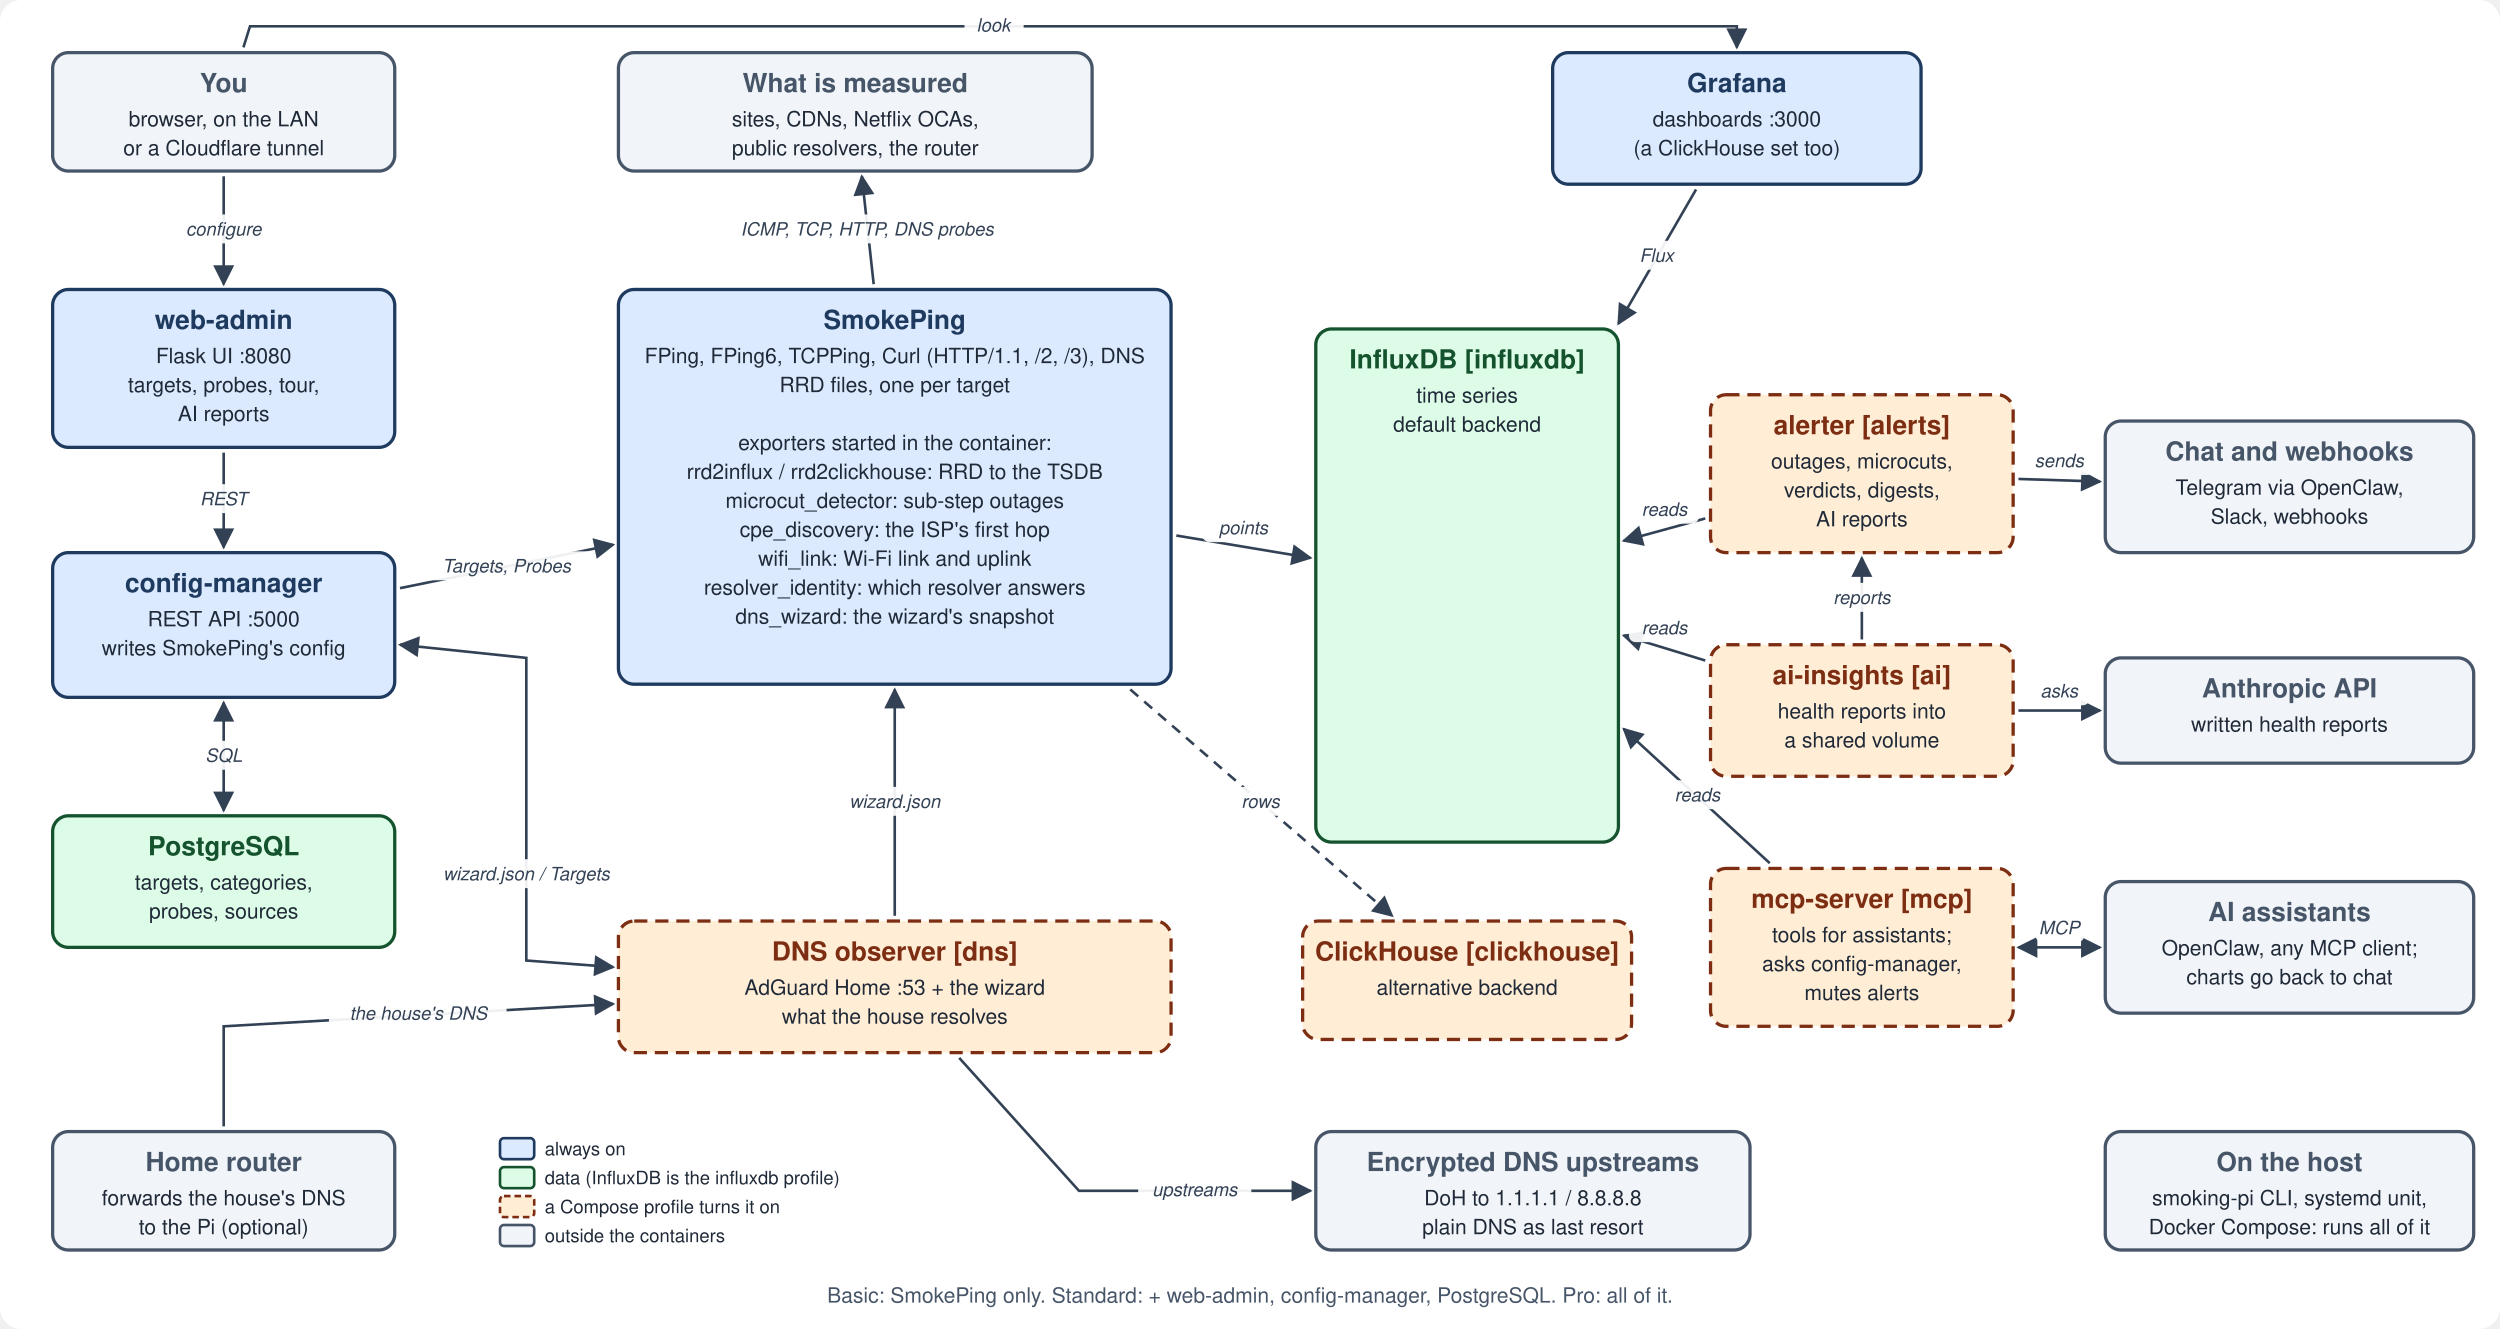
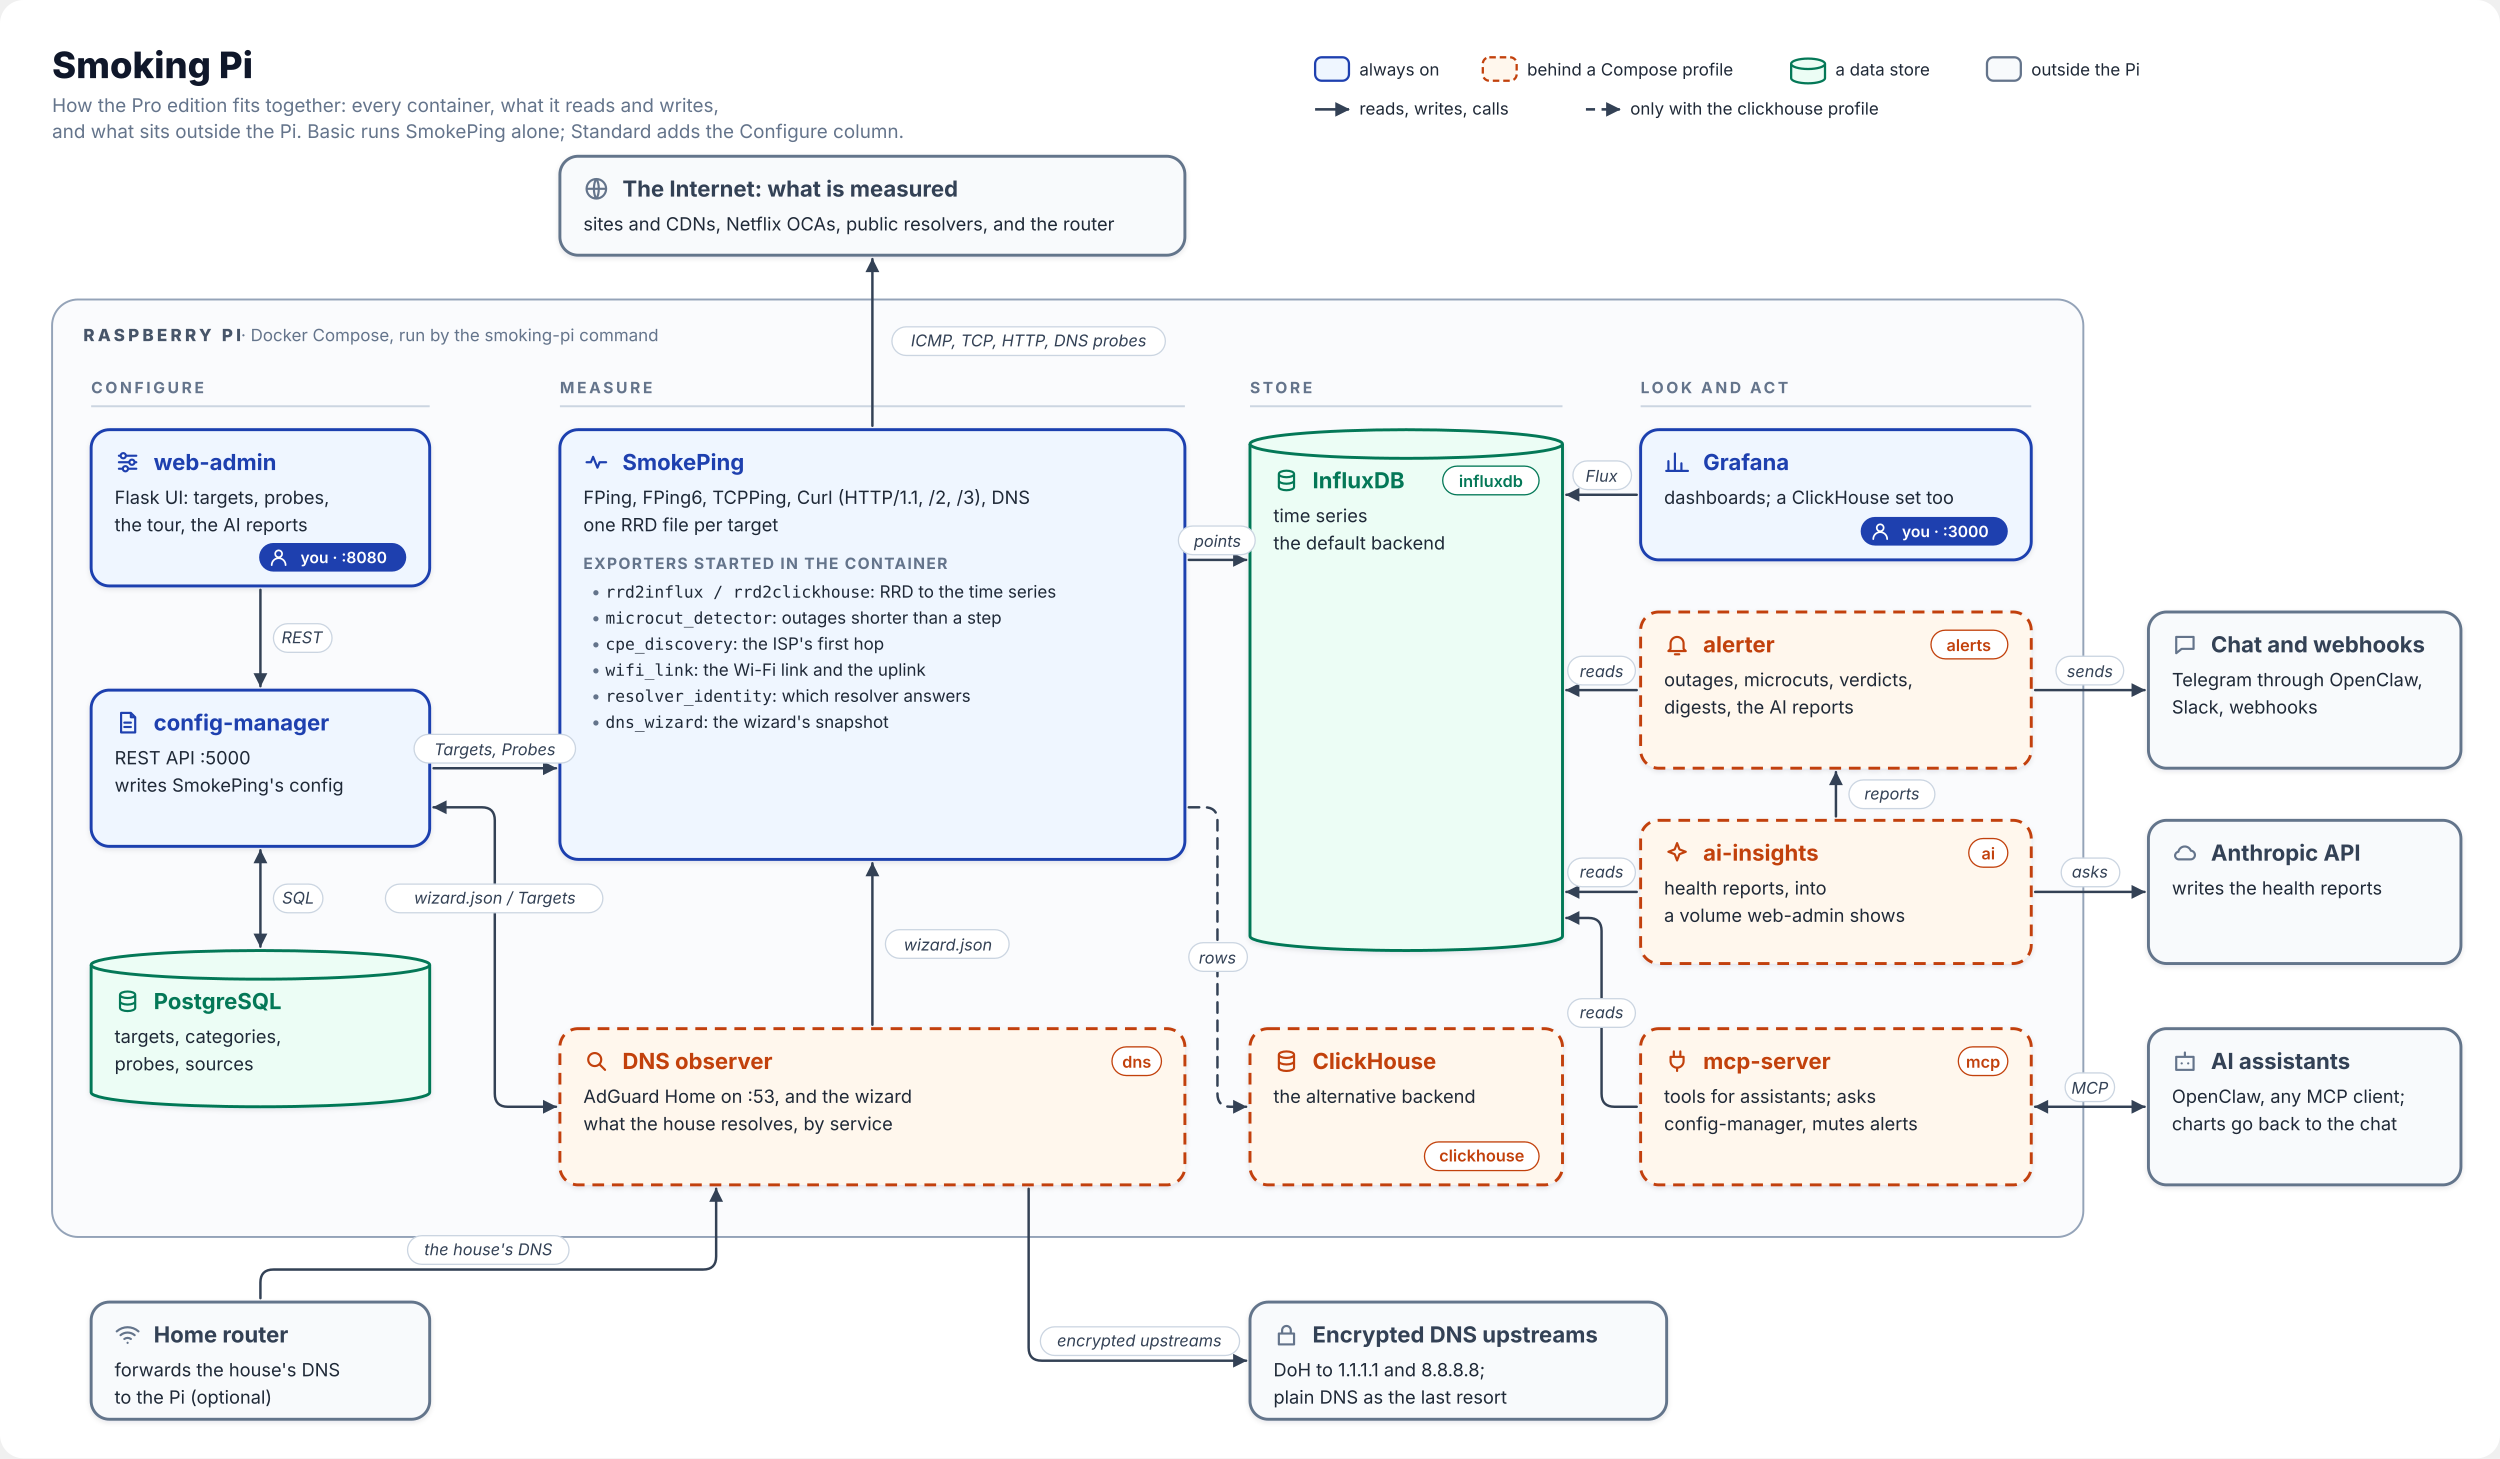
- <svg xmlns="http://www.w3.org/2000/svg" viewBox="0 0 1900 1010" width="1900" height="1010" font-family="Helvetica, Arial, sans-serif" role="img" aria-labelledby="t">
+ <svg xmlns="http://www.w3.org/2000/svg" viewBox="0 0 1920 1120" width="1920" height="1120" font-family="Inter, ui-sans-serif, system-ui, -apple-system, 'Segoe UI', Helvetica, Arial, sans-serif" role="img" aria-labelledby="t">
  <defs>
-     <marker id="arrow" viewBox="0 0 10 10" refX="9" refY="5" markerWidth="8" markerHeight="8" orient="auto-start-reverse">
-       <path d="M0,0 L10,5 L0,10 z" fill="#334155" />
+     <marker id="arrow" viewBox="0 0 10 10" refX="8.5" refY="5" markerWidth="7" markerHeight="7" orient="auto-start-reverse">
+       <path d="M1,1 L9,5 L1,9 z" fill="#334155" />
    </marker>
+     <filter id="shadow" x="-4%" y="-6%" width="108%" height="116%">
+       <feDropShadow dx="0" dy="1.5" stdDeviation="2" flood-color="#0f172a" flood-opacity="0.10" />
+     </filter>
  </defs>
-   <rect width="1900" height="1010" rx="16" fill="#ffffff" />
-   <path d="M170,134 L170,216" fill="none" stroke="#334155" stroke-width="2" marker-end="url(#arrow)" />
-   <path d="M185,36 L190,20 L1320,20 L1320,36" fill="none" stroke="#334155" stroke-width="2" marker-end="url(#arrow)" />
-   <path d="M170,344 L170,416" fill="none" stroke="#334155" stroke-width="2" marker-end="url(#arrow)" />
-   <path d="M170,534 L170,616" fill="none" stroke="#334155" stroke-width="2" marker-start="url(#arrow)" marker-end="url(#arrow)" />
-   <path d="M304,447 L466,414" fill="none" stroke="#334155" stroke-width="2" marker-end="url(#arrow)" />
-   <path d="M664,216 L655,134" fill="none" stroke="#334155" stroke-width="2" marker-end="url(#arrow)" />
-   <path d="M894,407 L996,424" fill="none" stroke="#334155" stroke-width="2" marker-end="url(#arrow)" />
-   <path d="M859,524 L1058,696" fill="none" stroke="#334155" stroke-width="2" stroke-dasharray="8 6" marker-end="url(#arrow)" />
-   <path d="M1289,144 L1230,246" fill="none" stroke="#334155" stroke-width="2" marker-end="url(#arrow)" />
-   <path d="M1296,394 L1234,411" fill="none" stroke="#334155" stroke-width="2" marker-end="url(#arrow)" />
-   <path d="M1296,502 L1234,483" fill="none" stroke="#334155" stroke-width="2" marker-end="url(#arrow)" />
-   <path d="M1345,656 L1234,554" fill="none" stroke="#334155" stroke-width="2" marker-end="url(#arrow)" />
-   <path d="M1534,364 L1596,366" fill="none" stroke="#334155" stroke-width="2" marker-end="url(#arrow)" />
-   <path d="M1534,540 L1596,540" fill="none" stroke="#334155" stroke-width="2" marker-end="url(#arrow)" />
-   <path d="M1596,720 L1534,720" fill="none" stroke="#334155" stroke-width="2" marker-start="url(#arrow)" marker-end="url(#arrow)" />
-   <path d="M1415,486 L1415,424" fill="none" stroke="#334155" stroke-width="2" marker-end="url(#arrow)" />
-   <path d="M170,856 L170,780 L466,763" fill="none" stroke="#334155" stroke-width="2" marker-end="url(#arrow)" />
-   <path d="M729,804 L820,905 L996,905" fill="none" stroke="#334155" stroke-width="2" marker-end="url(#arrow)" />
-   <path d="M680,696 L680,524" fill="none" stroke="#334155" stroke-width="2" marker-end="url(#arrow)" />
-   <path d="M466,735 L400,730 L400,500 L304,490" fill="none" stroke="#334155" stroke-width="2" marker-start="url(#arrow)" marker-end="url(#arrow)" />
-   <rect x="40" y="40" width="260" height="90" rx="12" fill="#f1f5f9" stroke="#475569" stroke-width="2.5" />
-   <text x="170" y="70" text-anchor="middle" font-size="20" font-weight="bold" fill="#475569">You</text>
-   <text x="170" y="96" text-anchor="middle" font-size="16" fill="#1f2937">browser, on the LAN</text>
-   <text x="170" y="118" text-anchor="middle" font-size="16" fill="#1f2937">or a Cloudflare tunnel</text>
-   <rect x="470" y="40" width="360" height="90" rx="12" fill="#f1f5f9" stroke="#475569" stroke-width="2.5" />
-   <text x="650" y="70" text-anchor="middle" font-size="20" font-weight="bold" fill="#475569">What is measured</text>
-   <text x="650" y="96" text-anchor="middle" font-size="16" fill="#1f2937">sites, CDNs, Netflix OCAs,</text>
-   <text x="650" y="118" text-anchor="middle" font-size="16" fill="#1f2937">public resolvers, the router</text>
-   <rect x="40" y="860" width="260" height="90" rx="12" fill="#f1f5f9" stroke="#475569" stroke-width="2.5" />
-   <text x="170" y="890" text-anchor="middle" font-size="20" font-weight="bold" fill="#475569">Home router</text>
-   <text x="170" y="916" text-anchor="middle" font-size="16" fill="#1f2937">forwards the house's DNS</text>
-   <text x="170" y="938" text-anchor="middle" font-size="16" fill="#1f2937">to the Pi (optional)</text>
-   <rect x="1000" y="860" width="330" height="90" rx="12" fill="#f1f5f9" stroke="#475569" stroke-width="2.5" />
-   <text x="1165" y="890" text-anchor="middle" font-size="20" font-weight="bold" fill="#475569">Encrypted DNS upstreams</text>
-   <text x="1165" y="916" text-anchor="middle" font-size="16" fill="#1f2937">DoH to 1.1.1.1 / 8.8.8.8</text>
-   <text x="1165" y="938" text-anchor="middle" font-size="16" fill="#1f2937">plain DNS as last resort</text>
-   <rect x="1600" y="320" width="280" height="100" rx="12" fill="#f1f5f9" stroke="#475569" stroke-width="2.5" />
-   <text x="1740" y="350" text-anchor="middle" font-size="20" font-weight="bold" fill="#475569">Chat and webhooks</text>
-   <text x="1740" y="376" text-anchor="middle" font-size="16" fill="#1f2937">Telegram via OpenClaw,</text>
-   <text x="1740" y="398" text-anchor="middle" font-size="16" fill="#1f2937">Slack, webhooks</text>
-   <rect x="1600" y="500" width="280" height="80" rx="12" fill="#f1f5f9" stroke="#475569" stroke-width="2.5" />
-   <text x="1740" y="530" text-anchor="middle" font-size="20" font-weight="bold" fill="#475569">Anthropic API</text>
-   <text x="1740" y="556" text-anchor="middle" font-size="16" fill="#1f2937">written health reports</text>
-   <rect x="1600" y="670" width="280" height="100" rx="12" fill="#f1f5f9" stroke="#475569" stroke-width="2.5" />
-   <text x="1740" y="700" text-anchor="middle" font-size="20" font-weight="bold" fill="#475569">AI assistants</text>
-   <text x="1740" y="726" text-anchor="middle" font-size="16" fill="#1f2937">OpenClaw, any MCP client;</text>
-   <text x="1740" y="748" text-anchor="middle" font-size="16" fill="#1f2937">charts go back to chat</text>
-   <rect x="40" y="220" width="260" height="120" rx="12" fill="#dbeafe" stroke="#1e3a5f" stroke-width="2.5" />
-   <text x="170" y="250" text-anchor="middle" font-size="20" font-weight="bold" fill="#1e3a5f">web-admin</text>
-   <text x="170" y="276" text-anchor="middle" font-size="16" fill="#1f2937">Flask UI :8080</text>
-   <text x="170" y="298" text-anchor="middle" font-size="16" fill="#1f2937">targets, probes, tour,</text>
-   <text x="170" y="320" text-anchor="middle" font-size="16" fill="#1f2937">AI reports</text>
-   <rect x="40" y="420" width="260" height="110" rx="12" fill="#dbeafe" stroke="#1e3a5f" stroke-width="2.5" />
-   <text x="170" y="450" text-anchor="middle" font-size="20" font-weight="bold" fill="#1e3a5f">config-manager</text>
-   <text x="170" y="476" text-anchor="middle" font-size="16" fill="#1f2937">REST API :5000</text>
-   <text x="170" y="498" text-anchor="middle" font-size="16" fill="#1f2937">writes SmokePing's config</text>
-   <rect x="40" y="620" width="260" height="100" rx="12" fill="#dcfce7" stroke="#14532d" stroke-width="2.5" />
-   <text x="170" y="650" text-anchor="middle" font-size="20" font-weight="bold" fill="#14532d">PostgreSQL</text>
-   <text x="170" y="676" text-anchor="middle" font-size="16" fill="#1f2937">targets, categories,</text>
-   <text x="170" y="698" text-anchor="middle" font-size="16" fill="#1f2937">probes, sources</text>
-   <rect x="470" y="220" width="420" height="300" rx="12" fill="#dbeafe" stroke="#1e3a5f" stroke-width="2.5" />
-   <text x="680" y="250" text-anchor="middle" font-size="20" font-weight="bold" fill="#1e3a5f">SmokePing</text>
-   <text x="680" y="276" text-anchor="middle" font-size="16" fill="#1f2937">FPing, FPing6, TCPPing, Curl (HTTP/1.1, /2, /3), DNS</text>
-   <text x="680" y="298" text-anchor="middle" font-size="16" fill="#1f2937">RRD files, one per target</text>
-   <text x="680" y="320" text-anchor="middle" font-size="16" fill="#1f2937" />
-   <text x="680" y="342" text-anchor="middle" font-size="16" fill="#1f2937">exporters started in the container:</text>
-   <text x="680" y="364" text-anchor="middle" font-size="16" fill="#1f2937">rrd2influx / rrd2clickhouse: RRD to the TSDB</text>
-   <text x="680" y="386" text-anchor="middle" font-size="16" fill="#1f2937">microcut_detector: sub-step outages</text>
-   <text x="680" y="408" text-anchor="middle" font-size="16" fill="#1f2937">cpe_discovery: the ISP's first hop</text>
-   <text x="680" y="430" text-anchor="middle" font-size="16" fill="#1f2937">wifi_link: Wi-Fi link and uplink</text>
-   <text x="680" y="452" text-anchor="middle" font-size="16" fill="#1f2937">resolver_identity: which resolver answers</text>
-   <text x="680" y="474" text-anchor="middle" font-size="16" fill="#1f2937">dns_wizard: the wizard's snapshot</text>
-   <rect x="470" y="700" width="420" height="100" rx="12" fill="#ffedd5" stroke="#7c2d12" stroke-width="2.5" stroke-dasharray="10 6" />
-   <text x="680" y="730" text-anchor="middle" font-size="20" font-weight="bold" fill="#7c2d12">DNS observer  [dns]</text>
-   <text x="680" y="756" text-anchor="middle" font-size="16" fill="#1f2937">AdGuard Home :53 + the wizard</text>
-   <text x="680" y="778" text-anchor="middle" font-size="16" fill="#1f2937">what the house resolves</text>
-   <rect x="1000" y="250" width="230" height="390" rx="12" fill="#dcfce7" stroke="#14532d" stroke-width="2.5" />
-   <text x="1115" y="280" text-anchor="middle" font-size="20" font-weight="bold" fill="#14532d">InfluxDB  [influxdb]</text>
-   <text x="1115" y="306" text-anchor="middle" font-size="16" fill="#1f2937">time series</text>
-   <text x="1115" y="328" text-anchor="middle" font-size="16" fill="#1f2937">default backend</text>
-   <rect x="990" y="700" width="250" height="90" rx="12" fill="#ffedd5" stroke="#7c2d12" stroke-width="2.5" stroke-dasharray="10 6" />
-   <text x="1115" y="730" text-anchor="middle" font-size="20" font-weight="bold" fill="#7c2d12">ClickHouse  [clickhouse]</text>
-   <text x="1115" y="756" text-anchor="middle" font-size="16" fill="#1f2937">alternative backend</text>
-   <rect x="1180" y="40" width="280" height="100" rx="12" fill="#dbeafe" stroke="#1e3a5f" stroke-width="2.5" />
-   <text x="1320" y="70" text-anchor="middle" font-size="20" font-weight="bold" fill="#1e3a5f">Grafana</text>
-   <text x="1320" y="96" text-anchor="middle" font-size="16" fill="#1f2937">dashboards :3000</text>
-   <text x="1320" y="118" text-anchor="middle" font-size="16" fill="#1f2937">(a ClickHouse set too)</text>
-   <rect x="1300" y="300" width="230" height="120" rx="12" fill="#ffedd5" stroke="#7c2d12" stroke-width="2.5" stroke-dasharray="10 6" />
-   <text x="1415" y="330" text-anchor="middle" font-size="20" font-weight="bold" fill="#7c2d12">alerter  [alerts]</text>
-   <text x="1415" y="356" text-anchor="middle" font-size="16" fill="#1f2937">outages, microcuts,</text>
-   <text x="1415" y="378" text-anchor="middle" font-size="16" fill="#1f2937">verdicts, digests,</text>
-   <text x="1415" y="400" text-anchor="middle" font-size="16" fill="#1f2937">AI reports</text>
-   <rect x="1300" y="490" width="230" height="100" rx="12" fill="#ffedd5" stroke="#7c2d12" stroke-width="2.5" stroke-dasharray="10 6" />
-   <text x="1415" y="520" text-anchor="middle" font-size="20" font-weight="bold" fill="#7c2d12">ai-insights  [ai]</text>
-   <text x="1415" y="546" text-anchor="middle" font-size="16" fill="#1f2937">health reports into</text>
-   <text x="1415" y="568" text-anchor="middle" font-size="16" fill="#1f2937">a shared volume</text>
-   <rect x="1300" y="660" width="230" height="120" rx="12" fill="#ffedd5" stroke="#7c2d12" stroke-width="2.5" stroke-dasharray="10 6" />
-   <text x="1415" y="690" text-anchor="middle" font-size="20" font-weight="bold" fill="#7c2d12">mcp-server  [mcp]</text>
-   <text x="1415" y="716" text-anchor="middle" font-size="16" fill="#1f2937">tools for assistants;</text>
-   <text x="1415" y="738" text-anchor="middle" font-size="16" fill="#1f2937">asks config-manager,</text>
-   <text x="1415" y="760" text-anchor="middle" font-size="16" fill="#1f2937">mutes alerts</text>
-   <rect x="1600" y="860" width="280" height="90" rx="12" fill="#f1f5f9" stroke="#475569" stroke-width="2.5" />
-   <text x="1740" y="890" text-anchor="middle" font-size="20" font-weight="bold" fill="#475569">On the host</text>
-   <text x="1740" y="916" text-anchor="middle" font-size="16" fill="#1f2937">smoking-pi CLI, systemd unit,</text>
-   <text x="1740" y="938" text-anchor="middle" font-size="16" fill="#1f2937">Docker Compose: runs all of it</text>
-   <rect x="127" y="163" width="86" height="22" rx="5" fill="#ffffff" fill-opacity="0.92" />
-   <text x="170" y="179" text-anchor="middle" font-size="14" font-style="italic" fill="#334155">configure</text>
-   <rect x="733" y="8" width="45" height="22" rx="5" fill="#ffffff" fill-opacity="0.92" />
-   <text x="755" y="24" text-anchor="middle" font-size="14" font-style="italic" fill="#334155">look</text>
-   <rect x="148" y="368" width="45" height="22" rx="5" fill="#ffffff" fill-opacity="0.92" />
-   <text x="170" y="384" text-anchor="middle" font-size="14" font-style="italic" fill="#334155">REST</text>
-   <rect x="152" y="563" width="37" height="22" rx="5" fill="#ffffff" fill-opacity="0.92" />
-   <text x="170" y="579" text-anchor="middle" font-size="14" font-style="italic" fill="#334155">SQL</text>
-   <rect x="318" y="419" width="135" height="22" rx="5" fill="#ffffff" fill-opacity="0.92" />
-   <text x="385" y="435" text-anchor="middle" font-size="14" font-style="italic" fill="#334155">Targets, Probes</text>
-   <rect x="543" y="163" width="233" height="22" rx="5" fill="#ffffff" fill-opacity="0.92" />
-   <text x="659" y="179" text-anchor="middle" font-size="14" font-style="italic" fill="#334155">ICMP, TCP, HTTP, DNS probes</text>
-   <rect x="914" y="390" width="61" height="22" rx="5" fill="#ffffff" fill-opacity="0.92" />
-   <text x="945" y="406" text-anchor="middle" font-size="14" font-style="italic" fill="#334155">points</text>
-   <rect x="936" y="598" width="45" height="22" rx="5" fill="#ffffff" fill-opacity="0.92" />
-   <text x="958" y="614" text-anchor="middle" font-size="14" font-style="italic" fill="#334155">rows</text>
-   <rect x="1237" y="183" width="45" height="22" rx="5" fill="#ffffff" fill-opacity="0.92" />
-   <text x="1259" y="199" text-anchor="middle" font-size="14" font-style="italic" fill="#334155">Flux</text>
-   <rect x="1238" y="376" width="53" height="22" rx="5" fill="#ffffff" fill-opacity="0.92" />
-   <text x="1265" y="392" text-anchor="middle" font-size="14" font-style="italic" fill="#334155">reads</text>
-   <rect x="1238" y="466" width="53" height="22" rx="5" fill="#ffffff" fill-opacity="0.92" />
-   <text x="1265" y="482" text-anchor="middle" font-size="14" font-style="italic" fill="#334155">reads</text>
-   <rect x="1263" y="593" width="53" height="22" rx="5" fill="#ffffff" fill-opacity="0.92" />
-   <text x="1290" y="609" text-anchor="middle" font-size="14" font-style="italic" fill="#334155">reads</text>
-   <rect x="1538" y="339" width="53" height="22" rx="5" fill="#ffffff" fill-opacity="0.92" />
-   <text x="1565" y="355" text-anchor="middle" font-size="14" font-style="italic" fill="#334155">sends</text>
-   <rect x="1543" y="514" width="45" height="22" rx="5" fill="#ffffff" fill-opacity="0.92" />
-   <text x="1565" y="530" text-anchor="middle" font-size="14" font-style="italic" fill="#334155">asks</text>
-   <rect x="1547" y="694" width="37" height="22" rx="5" fill="#ffffff" fill-opacity="0.92" />
-   <text x="1565" y="710" text-anchor="middle" font-size="14" font-style="italic" fill="#334155">MCP</text>
-   <rect x="1380" y="443" width="69" height="22" rx="5" fill="#ffffff" fill-opacity="0.92" />
-   <text x="1415" y="459" text-anchor="middle" font-size="14" font-style="italic" fill="#334155">reports</text>
-   <rect x="250" y="759" width="135" height="22" rx="5" fill="#ffffff" fill-opacity="0.92" />
-   <text x="318" y="775" text-anchor="middle" font-size="14" font-style="italic" fill="#334155">the house's DNS</text>
-   <rect x="865" y="893" width="86" height="22" rx="5" fill="#ffffff" fill-opacity="0.92" />
-   <text x="908" y="909" text-anchor="middle" font-size="14" font-style="italic" fill="#334155">upstreams</text>
-   <rect x="629" y="598" width="102" height="22" rx="5" fill="#ffffff" fill-opacity="0.92" />
-   <text x="680" y="614" text-anchor="middle" font-size="14" font-style="italic" fill="#334155">wizard.json</text>
-   <rect x="308" y="653" width="184" height="22" rx="5" fill="#ffffff" fill-opacity="0.92" />
-   <text x="400" y="669" text-anchor="middle" font-size="14" font-style="italic" fill="#334155">wizard.json / Targets</text>
-   <rect x="380" y="865" width="26" height="16" rx="3" fill="#dbeafe" stroke="#1e3a5f" stroke-width="2" />
-   <text x="414" y="878" font-size="14" fill="#1f2937">always on</text>
-   <rect x="380" y="887" width="26" height="16" rx="3" fill="#dcfce7" stroke="#14532d" stroke-width="2" />
-   <text x="414" y="900" font-size="14" fill="#1f2937">data (InfluxDB is the influxdb profile)</text>
-   <rect x="380" y="909" width="26" height="16" rx="3" fill="#ffedd5" stroke="#7c2d12" stroke-width="2" stroke-dasharray="5 3" />
-   <text x="414" y="922" font-size="14" fill="#1f2937">a Compose profile turns it on</text>
-   <rect x="380" y="931" width="26" height="16" rx="3" fill="#f1f5f9" stroke="#475569" stroke-width="2" />
-   <text x="414" y="944" font-size="14" fill="#1f2937">outside the containers</text>
-   <text x="950" y="990" text-anchor="middle" font-size="16" fill="#475569">Basic: SmokePing only.  Standard: + web-admin, config-manager, PostgreSQL.  Pro: all of it.</text>
+   <rect width="1920" height="1120" rx="18" fill="#ffffff" />
+   <text x="40" y="60" font-size="28" font-weight="800" fill="#0f172a">Smoking Pi</text>
+   <text x="40" y="86" font-size="14.5" fill="#64748b">How the Pro edition fits together: every container, what it reads and writes,</text>
+   <text x="40" y="106" font-size="14.5" fill="#64748b">and what sits outside the Pi. Basic runs SmokePing alone; Standard adds the Configure column.</text>
+   <rect x="1010" y="44" width="26" height="18" rx="5" fill="#eff6ff" stroke="#1e40af" stroke-width="1.75" />
+   <text x="1044" y="58" font-size="13" fill="#1f2937">always on</text>
+   <rect x="1138.8" y="44" width="26" height="18" rx="5" fill="#fff7ed" stroke="#c2410c" stroke-width="1.75" stroke-dasharray="5 3" />
+   <text x="1172.8" y="58" font-size="13" fill="#1f2937">behind a Compose profile</text>
+   <path d="M1375.6,49 v11 a13,4 0 0 0 26,0 v-11" fill="#ecfdf5" stroke="#047857" stroke-width="1.75" />
+   <ellipse cx="1388.6" cy="49" rx="13" ry="4" fill="#ecfdf5" stroke="#047857" stroke-width="1.75" />
+   <text x="1409.6" y="58" font-size="13" fill="#1f2937">a data store</text>
+   <rect x="1526.0" y="44" width="26" height="18" rx="5" fill="#f8fafc" stroke="#64748b" stroke-width="1.75" />
+   <text x="1560.0" y="58" font-size="13" fill="#1f2937">outside the Pi</text>
+   <path d="M1010,84 h26" fill="none" stroke="#334155" stroke-width="2" marker-end="url(#arrow)" />
+   <text x="1044" y="88" font-size="13" fill="#1f2937">reads, writes, calls</text>
+   <path d="M1218.0,84 h26" fill="none" stroke="#334155" stroke-width="2" stroke-dasharray="7 5" marker-end="url(#arrow)" />
+   <text x="1252.0" y="88" font-size="13" fill="#1f2937">only with the clickhouse profile</text>
+   <rect x="40" y="230" width="1560" height="720" rx="20" fill="#fafbfd" stroke="#94a3b8" stroke-width="1.5" />
+   <text x="64" y="262" font-size="13" font-weight="800" letter-spacing="2.5" fill="#475569">RASPBERRY PI<tspan font-weight="400" letter-spacing="0" fill="#64748b">   ·   Docker Compose, run by the smoking-pi command</tspan>
+   </text>
+   <text x="70" y="302" font-size="12" font-weight="700" letter-spacing="2" fill="#64748b">CONFIGURE</text>
+   <path d="M70,312 h260" stroke="#cbd5e1" stroke-width="1.5" />
+   <text x="430" y="302" font-size="12" font-weight="700" letter-spacing="2" fill="#64748b">MEASURE</text>
+   <path d="M430,312 h480" stroke="#cbd5e1" stroke-width="1.5" />
+   <text x="960" y="302" font-size="12" font-weight="700" letter-spacing="2" fill="#64748b">STORE</text>
+   <path d="M960,312 h240" stroke="#cbd5e1" stroke-width="1.5" />
+   <text x="1260" y="302" font-size="12" font-weight="700" letter-spacing="2" fill="#64748b">LOOK AND ACT</text>
+   <path d="M1260,312 h300" stroke="#cbd5e1" stroke-width="1.5" />
+   <path d="M200,453 L200,527" fill="none" stroke="#334155" stroke-width="1.9" stroke-linecap="round" marker-end="url(#arrow)" />
+   <path d="M200,653 L200,727" fill="none" stroke="#334155" stroke-width="1.9" stroke-linecap="round" marker-start="url(#arrow)" marker-end="url(#arrow)" />
+   <path d="M333,590 L427,590" fill="none" stroke="#334155" stroke-width="1.9" stroke-linecap="round" marker-end="url(#arrow)" />
+   <path d="M670,327 L670,199" fill="none" stroke="#334155" stroke-width="1.9" stroke-linecap="round" marker-end="url(#arrow)" />
+   <path d="M913,430 L957,430" fill="none" stroke="#334155" stroke-width="1.9" stroke-linecap="round" marker-end="url(#arrow)" />
+   <path d="M913,620 L925.0,620.0 Q935,620 935.0,630.0 L935.0,840.0 Q935,850 945.0,850.0 L957,850" fill="none" stroke="#334155" stroke-width="1.9" stroke-linecap="round" stroke-dasharray="8 6" marker-end="url(#arrow)" />
+   <path d="M1257,380 L1203,380" fill="none" stroke="#334155" stroke-width="1.9" stroke-linecap="round" marker-end="url(#arrow)" />
+   <path d="M1257,530 L1203,530" fill="none" stroke="#334155" stroke-width="1.9" stroke-linecap="round" marker-end="url(#arrow)" />
+   <path d="M1257,685 L1203,685" fill="none" stroke="#334155" stroke-width="1.9" stroke-linecap="round" marker-end="url(#arrow)" />
+   <path d="M1257,850 L1240.0,850.0 Q1230,850 1230.0,840.0 L1230.0,715.0 Q1230,705 1220.0,705.0 L1203,705" fill="none" stroke="#334155" stroke-width="1.9" stroke-linecap="round" marker-end="url(#arrow)" />
+   <path d="M1563,530 L1647,530" fill="none" stroke="#334155" stroke-width="1.9" stroke-linecap="round" marker-end="url(#arrow)" />
+   <path d="M1563,685 L1647,685" fill="none" stroke="#334155" stroke-width="1.9" stroke-linecap="round" marker-end="url(#arrow)" />
+   <path d="M1647,850 L1563,850" fill="none" stroke="#334155" stroke-width="1.9" stroke-linecap="round" marker-start="url(#arrow)" marker-end="url(#arrow)" />
+   <path d="M1410,627 L1410,593" fill="none" stroke="#334155" stroke-width="1.9" stroke-linecap="round" marker-end="url(#arrow)" />
+   <path d="M670,787 L670,663" fill="none" stroke="#334155" stroke-width="1.9" stroke-linecap="round" marker-end="url(#arrow)" />
+   <path d="M427,850 L390.0,850.0 Q380,850 380.0,840.0 L380.0,630.0 Q380,620 370.0,620.0 L333,620" fill="none" stroke="#334155" stroke-width="1.9" stroke-linecap="round" marker-start="url(#arrow)" marker-end="url(#arrow)" />
+   <path d="M200,997 L200.0,985.0 Q200,975 210.0,975.0 L540.0,975.0 Q550,975 550.0,965.0 L550,913" fill="none" stroke="#334155" stroke-width="1.9" stroke-linecap="round" marker-end="url(#arrow)" />
+   <path d="M790,913 L790.0,1035.0 Q790,1045 800.0,1045.0 L957,1045" fill="none" stroke="#334155" stroke-width="1.9" stroke-linecap="round" marker-end="url(#arrow)" />
+   <rect x="430" y="120" width="480" height="76" rx="14" fill="#f8fafc" stroke="#64748b" stroke-width="2.25" filter="url(#shadow)" />
+   <g transform="translate(448,135) scale(0.833)" fill="none" stroke="#64748b" stroke-width="2" stroke-linecap="round" stroke-linejoin="round">
+     <path d="M3 12a9 9 0 1 0 18 0 9 9 0 1 0-18 0M3 12h18M12 3c3 3.5 3 14.5 0 18M12 3c-3 3.5-3 14.5 0 18" />
+   </g>
+   <text x="478" y="151" font-size="17" font-weight="700" fill="#334155">The Internet: what is measured</text>
+   <text x="448" y="177" font-size="14" fill="#1f2937">sites and CDNs, Netflix OCAs, public resolvers, and the router</text>
+   <rect x="70" y="1000" width="260" height="90" rx="14" fill="#f8fafc" stroke="#64748b" stroke-width="2.25" filter="url(#shadow)" />
+   <g transform="translate(88,1015) scale(0.833)" fill="none" stroke="#64748b" stroke-width="2" stroke-linecap="round" stroke-linejoin="round">
+     <path d="M2 9a15 15 0 0 1 20 0M5.5 12.5a10 10 0 0 1 13 0M9 16a5 5 0 0 1 6 0M12 19.5v.1" />
+   </g>
+   <text x="118" y="1031" font-size="17" font-weight="700" fill="#334155">Home router</text>
+   <text x="88" y="1057" font-size="14" fill="#1f2937">forwards the house's DNS</text>
+   <text x="88" y="1078" font-size="14" fill="#1f2937">to the Pi (optional)</text>
+   <rect x="960" y="1000" width="320" height="90" rx="14" fill="#f8fafc" stroke="#64748b" stroke-width="2.25" filter="url(#shadow)" />
+   <g transform="translate(978,1015) scale(0.833)" fill="none" stroke="#64748b" stroke-width="2" stroke-linecap="round" stroke-linejoin="round">
+     <path d="M5 11h14v10H5zM8 11V8a4 4 0 0 1 8 0v3" />
+   </g>
+   <text x="1008" y="1031" font-size="17" font-weight="700" fill="#334155">Encrypted DNS upstreams</text>
+   <text x="978" y="1057" font-size="14" fill="#1f2937">DoH to 1.1.1.1 and 8.8.8.8;</text>
+   <text x="978" y="1078" font-size="14" fill="#1f2937">plain DNS as the last resort</text>
+   <rect x="1650" y="470" width="240" height="120" rx="14" fill="#f8fafc" stroke="#64748b" stroke-width="2.25" filter="url(#shadow)" />
+   <g transform="translate(1668,485) scale(0.833)" fill="none" stroke="#64748b" stroke-width="2" stroke-linecap="round" stroke-linejoin="round">
+     <path d="M4 5h16v11H9l-5 4z" />
+   </g>
+   <text x="1698" y="501" font-size="17" font-weight="700" fill="#334155">Chat and webhooks</text>
+   <text x="1668" y="527" font-size="14" fill="#1f2937">Telegram through OpenClaw,</text>
+   <text x="1668" y="548" font-size="14" fill="#1f2937">Slack, webhooks</text>
+   <rect x="1650" y="630" width="240" height="110" rx="14" fill="#f8fafc" stroke="#64748b" stroke-width="2.25" filter="url(#shadow)" />
+   <g transform="translate(1668,645) scale(0.833)" fill="none" stroke="#64748b" stroke-width="2" stroke-linecap="round" stroke-linejoin="round">
+     <path d="M7 18h10a4 4 0 0 0 .5-8A6 6 0 0 0 6 11a3.5 3.5 0 0 0 1 7z" />
+   </g>
+   <text x="1698" y="661" font-size="17" font-weight="700" fill="#334155">Anthropic API</text>
+   <text x="1668" y="687" font-size="14" fill="#1f2937">writes the health reports</text>
+   <rect x="1650" y="790" width="240" height="120" rx="14" fill="#f8fafc" stroke="#64748b" stroke-width="2.25" filter="url(#shadow)" />
+   <g transform="translate(1668,805) scale(0.833)" fill="none" stroke="#64748b" stroke-width="2" stroke-linecap="round" stroke-linejoin="round">
+     <path d="M4 8h16v12H4zM12 4v4M9 14h.1M15 14h.1" />
+   </g>
+   <text x="1698" y="821" font-size="17" font-weight="700" fill="#334155">AI assistants</text>
+   <text x="1668" y="847" font-size="14" fill="#1f2937">OpenClaw, any MCP client;</text>
+   <text x="1668" y="868" font-size="14" fill="#1f2937">charts go back to the chat</text>
+   <rect x="70" y="330" width="260" height="120" rx="14" fill="#eff6ff" stroke="#1e40af" stroke-width="2.25" filter="url(#shadow)" />
+   <g transform="translate(88,345) scale(0.833)" fill="none" stroke="#1e40af" stroke-width="2" stroke-linecap="round" stroke-linejoin="round">
+     <path d="M4 6h16M4 12h16M4 18h16" />
+     <circle cx="8" cy="6" r="2.4" fill="#ffffff" />
+     <circle cx="16" cy="12" r="2.4" fill="#ffffff" />
+     <circle cx="10" cy="18" r="2.4" fill="#ffffff" />
+   </g>
+   <text x="118" y="361" font-size="17" font-weight="700" fill="#1e40af">web-admin</text>
+   <rect x="199" y="417" width="113" height="22" rx="11" fill="#1e40af" />
+   <g transform="translate(206,420) scale(0.667)" fill="none" stroke="#ffffff" stroke-width="2" stroke-linecap="round" stroke-linejoin="round">
+     <path d="M8 8a4 4 0 1 0 8 0 4 4 0 1 0-8 0M4 21a8 8 0 0 1 16 0" />
+   </g>
+   <text x="264" y="432.5" text-anchor="middle" font-size="12" font-weight="600" fill="#ffffff">you · :8080</text>
+   <text x="88" y="387" font-size="14" fill="#1f2937">Flask UI: targets, probes,</text>
+   <text x="88" y="408" font-size="14" fill="#1f2937">the tour, the AI reports</text>
+   <rect x="70" y="530" width="260" height="120" rx="14" fill="#eff6ff" stroke="#1e40af" stroke-width="2.25" filter="url(#shadow)" />
+   <g transform="translate(88,545) scale(0.833)" fill="none" stroke="#1e40af" stroke-width="2" stroke-linecap="round" stroke-linejoin="round">
+     <path d="M6 3h9l4 4v14H6zM15 3v4h4M9 12h6M9 16h6" />
+   </g>
+   <text x="118" y="561" font-size="17" font-weight="700" fill="#1e40af">config-manager</text>
+   <text x="88" y="587" font-size="14" fill="#1f2937">REST API :5000</text>
+   <text x="88" y="608" font-size="14" fill="#1f2937">writes SmokePing's config</text>
+   <path d="M70,741 v98 a130.0,11 0 0 0 260,0 v-98" fill="#ecfdf5" stroke="#047857" stroke-width="2.25" filter="url(#shadow)" />
+   <ellipse cx="200.0" cy="741" rx="130.0" ry="11" fill="#ecfdf5" stroke="#047857" stroke-width="2.25" />
+   <g transform="translate(88,759) scale(0.833)" fill="none" stroke="#047857" stroke-width="2" stroke-linecap="round" stroke-linejoin="round">
+     <path d="M5 6c0-1.7 3.1-3 7-3s7 1.3 7 3-3.1 3-7 3-7-1.3-7-3zM5 6v12c0 1.7 3.1 3 7 3s7-1.3 7-3V6M5 12c0 1.7 3.1 3 7 3s7-1.3 7-3" />
+   </g>
+   <text x="118" y="775" font-size="17" font-weight="700" fill="#047857">PostgreSQL</text>
+   <text x="88" y="801" font-size="14" fill="#1f2937">targets, categories,</text>
+   <text x="88" y="822" font-size="14" fill="#1f2937">probes, sources</text>
+   <rect x="430" y="330" width="480" height="330" rx="14" fill="#eff6ff" stroke="#1e40af" stroke-width="2.25" filter="url(#shadow)" />
+   <g transform="translate(448,345) scale(0.833)" fill="none" stroke="#1e40af" stroke-width="2" stroke-linecap="round" stroke-linejoin="round">
+     <path d="M3 12h4l2-5 4 10 2-5h6" />
+   </g>
+   <text x="478" y="361" font-size="17" font-weight="700" fill="#1e40af">SmokePing</text>
+   <text x="448" y="387" font-size="14" fill="#1f2937">FPing, FPing6, TCPPing, Curl (HTTP/1.1, /2, /3), DNS</text>
+   <text x="448" y="408" font-size="14" fill="#1f2937">one RRD file per target</text>
+   <text x="448" y="437" font-size="12" font-weight="700" letter-spacing="1" fill="#64748b">EXPORTERS STARTED IN THE CONTAINER</text>
+   <text x="454" y="459" font-size="13" fill="#1f2937">
+     <tspan fill="#64748b">•</tspan>
+     <tspan font-family="ui-monospace, 'SF Mono', Menlo, Consolas, monospace" font-size="12.5">rrd2influx / rrd2clickhouse</tspan>: RRD to the time series</text>
+   <text x="454" y="479" font-size="13" fill="#1f2937">
+     <tspan fill="#64748b">•</tspan>
+     <tspan font-family="ui-monospace, 'SF Mono', Menlo, Consolas, monospace" font-size="12.5">microcut_detector</tspan>: outages shorter than a step</text>
+   <text x="454" y="499" font-size="13" fill="#1f2937">
+     <tspan fill="#64748b">•</tspan>
+     <tspan font-family="ui-monospace, 'SF Mono', Menlo, Consolas, monospace" font-size="12.5">cpe_discovery</tspan>: the ISP's first hop</text>
+   <text x="454" y="519" font-size="13" fill="#1f2937">
+     <tspan fill="#64748b">•</tspan>
+     <tspan font-family="ui-monospace, 'SF Mono', Menlo, Consolas, monospace" font-size="12.5">wifi_link</tspan>: the Wi-Fi link and the uplink</text>
+   <text x="454" y="539" font-size="13" fill="#1f2937">
+     <tspan fill="#64748b">•</tspan>
+     <tspan font-family="ui-monospace, 'SF Mono', Menlo, Consolas, monospace" font-size="12.5">resolver_identity</tspan>: which resolver answers</text>
+   <text x="454" y="559" font-size="13" fill="#1f2937">
+     <tspan fill="#64748b">•</tspan>
+     <tspan font-family="ui-monospace, 'SF Mono', Menlo, Consolas, monospace" font-size="12.5">dns_wizard</tspan>: the wizard's snapshot</text>
+   <rect x="430" y="790" width="480" height="120" rx="14" fill="#fff7ed" stroke="#c2410c" stroke-width="2.25" stroke-dasharray="9 6" filter="url(#shadow)" />
+   <g transform="translate(448,805) scale(0.833)" fill="none" stroke="#c2410c" stroke-width="2" stroke-linecap="round" stroke-linejoin="round">
+     <path d="M15 15l5 5M4.5 10.5a6 6 0 1 0 12 0 6 6 0 1 0-12 0" />
+   </g>
+   <text x="478" y="821" font-size="17" font-weight="700" fill="#c2410c">DNS observer</text>
+   <rect x="854" y="804" width="38" height="22" rx="11" fill="#ffffff" stroke="#c2410c" stroke-width="1" />
+   <text x="873" y="820" text-anchor="middle" font-size="12.5" font-weight="600" fill="#c2410c">dns</text>
+   <text x="448" y="847" font-size="14" fill="#1f2937">AdGuard Home on :53, and the wizard</text>
+   <text x="448" y="868" font-size="14" fill="#1f2937">what the house resolves, by service</text>
+   <path d="M960,341 v378 a120.0,11 0 0 0 240,0 v-378" fill="#ecfdf5" stroke="#047857" stroke-width="2.25" filter="url(#shadow)" />
+   <ellipse cx="1080.0" cy="341" rx="120.0" ry="11" fill="#ecfdf5" stroke="#047857" stroke-width="2.25" />
+   <g transform="translate(978,359) scale(0.833)" fill="none" stroke="#047857" stroke-width="2" stroke-linecap="round" stroke-linejoin="round">
+     <path d="M5 6c0-1.7 3.1-3 7-3s7 1.3 7 3-3.1 3-7 3-7-1.3-7-3zM5 6v12c0 1.7 3.1 3 7 3s7-1.3 7-3V6M5 12c0 1.7 3.1 3 7 3s7-1.3 7-3" />
+   </g>
+   <text x="1008" y="375" font-size="17" font-weight="700" fill="#047857">InfluxDB</text>
+   <rect x="1108" y="358" width="74" height="22" rx="11" fill="#ffffff" stroke="#047857" stroke-width="1" />
+   <text x="1145" y="374" text-anchor="middle" font-size="12.5" font-weight="600" fill="#047857">influxdb</text>
+   <text x="978" y="401" font-size="14" fill="#1f2937">time series</text>
+   <text x="978" y="422" font-size="14" fill="#1f2937">the default backend</text>
+   <rect x="960" y="790" width="240" height="120" rx="14" fill="#fff7ed" stroke="#c2410c" stroke-width="2.25" stroke-dasharray="9 6" filter="url(#shadow)" />
+   <g transform="translate(978,805) scale(0.833)" fill="none" stroke="#c2410c" stroke-width="2" stroke-linecap="round" stroke-linejoin="round">
+     <path d="M5 6c0-1.7 3.1-3 7-3s7 1.3 7 3-3.1 3-7 3-7-1.3-7-3zM5 6v12c0 1.7 3.1 3 7 3s7-1.3 7-3V6M5 12c0 1.7 3.1 3 7 3s7-1.3 7-3" />
+   </g>
+   <text x="1008" y="821" font-size="17" font-weight="700" fill="#c2410c">ClickHouse</text>
+   <rect x="1094" y="877" width="88" height="22" rx="11" fill="#ffffff" stroke="#c2410c" stroke-width="1" />
+   <text x="1138" y="892" text-anchor="middle" font-size="12.5" font-weight="600" fill="#c2410c">clickhouse</text>
+   <text x="978" y="847" font-size="14" fill="#1f2937">the alternative backend</text>
+   <rect x="1260" y="330" width="300" height="100" rx="14" fill="#eff6ff" stroke="#1e40af" stroke-width="2.25" filter="url(#shadow)" />
+   <g transform="translate(1278,345) scale(0.833)" fill="none" stroke="#1e40af" stroke-width="2" stroke-linecap="round" stroke-linejoin="round">
+     <path d="M4 20v-9M10 20V4M16 20v-7M2 20h20" />
+   </g>
+   <text x="1308" y="361" font-size="17" font-weight="700" fill="#1e40af">Grafana</text>
+   <rect x="1429" y="397" width="113" height="22" rx="11" fill="#1e40af" />
+   <g transform="translate(1436,400) scale(0.667)" fill="none" stroke="#ffffff" stroke-width="2" stroke-linecap="round" stroke-linejoin="round">
+     <path d="M8 8a4 4 0 1 0 8 0 4 4 0 1 0-8 0M4 21a8 8 0 0 1 16 0" />
+   </g>
+   <text x="1494" y="412.5" text-anchor="middle" font-size="12" font-weight="600" fill="#ffffff">you · :3000</text>
+   <text x="1278" y="387" font-size="14" fill="#1f2937">dashboards; a ClickHouse set too</text>
+   <rect x="1260" y="470" width="300" height="120" rx="14" fill="#fff7ed" stroke="#c2410c" stroke-width="2.25" stroke-dasharray="9 6" filter="url(#shadow)" />
+   <g transform="translate(1278,485) scale(0.833)" fill="none" stroke="#c2410c" stroke-width="2" stroke-linecap="round" stroke-linejoin="round">
+     <path d="M6 16v-5a6 6 0 0 1 12 0v5l2 2H4zM10 21h4" />
+   </g>
+   <text x="1308" y="501" font-size="17" font-weight="700" fill="#c2410c">alerter</text>
+   <rect x="1483" y="484" width="59" height="22" rx="11" fill="#ffffff" stroke="#c2410c" stroke-width="1" />
+   <text x="1512" y="500" text-anchor="middle" font-size="12.5" font-weight="600" fill="#c2410c">alerts</text>
+   <text x="1278" y="527" font-size="14" fill="#1f2937">outages, microcuts, verdicts,</text>
+   <text x="1278" y="548" font-size="14" fill="#1f2937">digests, the AI reports</text>
+   <rect x="1260" y="630" width="300" height="110" rx="14" fill="#fff7ed" stroke="#c2410c" stroke-width="2.25" stroke-dasharray="9 6" filter="url(#shadow)" />
+   <g transform="translate(1278,645) scale(0.833)" fill="none" stroke="#c2410c" stroke-width="2" stroke-linecap="round" stroke-linejoin="round">
+     <path d="M12 3l2.2 5.8L20 11l-5.8 2.2L12 19l-2.2-5.8L4 11l5.8-2.2z" />
+   </g>
+   <text x="1308" y="661" font-size="17" font-weight="700" fill="#c2410c">ai-insights</text>
+   <rect x="1512" y="644" width="30" height="22" rx="11" fill="#ffffff" stroke="#c2410c" stroke-width="1" />
+   <text x="1527" y="660" text-anchor="middle" font-size="12.5" font-weight="600" fill="#c2410c">ai</text>
+   <text x="1278" y="687" font-size="14" fill="#1f2937">health reports, into</text>
+   <text x="1278" y="708" font-size="14" fill="#1f2937">a volume web-admin shows</text>
+   <rect x="1260" y="790" width="300" height="120" rx="14" fill="#fff7ed" stroke="#c2410c" stroke-width="2.25" stroke-dasharray="9 6" filter="url(#shadow)" />
+   <g transform="translate(1278,805) scale(0.833)" fill="none" stroke="#c2410c" stroke-width="2" stroke-linecap="round" stroke-linejoin="round">
+     <path d="M9 3v5M15 3v5M6 8h12v4a6 6 0 0 1-12 0zM12 18v3" />
+   </g>
+   <text x="1308" y="821" font-size="17" font-weight="700" fill="#c2410c">mcp-server</text>
+   <rect x="1504" y="804" width="38" height="22" rx="11" fill="#ffffff" stroke="#c2410c" stroke-width="1" />
+   <text x="1523" y="820" text-anchor="middle" font-size="12.5" font-weight="600" fill="#c2410c">mcp</text>
+   <text x="1278" y="847" font-size="14" fill="#1f2937">tools for assistants; asks</text>
+   <text x="1278" y="868" font-size="14" fill="#1f2937">config-manager, mutes alerts</text>
+   <rect x="210" y="479" width="45" height="22" rx="11" fill="#ffffff" stroke="#cbd5e1" stroke-width="1" />
+   <text x="232" y="494" text-anchor="middle" font-size="12.5" font-weight="normal" font-style="italic" fill="#334155">REST</text>
+   <rect x="210" y="679" width="38" height="22" rx="11" fill="#ffffff" stroke="#cbd5e1" stroke-width="1" />
+   <text x="229" y="694" text-anchor="middle" font-size="12.5" font-weight="normal" font-style="italic" fill="#334155">SQL</text>
+   <rect x="318" y="564" width="124" height="22" rx="11" fill="#ffffff" stroke="#cbd5e1" stroke-width="1" />
+   <text x="380" y="580" text-anchor="middle" font-size="12.5" font-weight="normal" font-style="italic" fill="#334155">Targets, Probes</text>
+   <rect x="685" y="251" width="210" height="22" rx="11" fill="#ffffff" stroke="#cbd5e1" stroke-width="1" />
+   <text x="790" y="266" text-anchor="middle" font-size="12.5" font-weight="normal" font-style="italic" fill="#334155">ICMP, TCP, HTTP, DNS probes</text>
+   <rect x="905" y="404" width="59" height="22" rx="11" fill="#ffffff" stroke="#cbd5e1" stroke-width="1" />
+   <text x="935" y="420" text-anchor="middle" font-size="12.5" font-weight="normal" font-style="italic" fill="#334155">points</text>
+   <rect x="913" y="724" width="45" height="22" rx="11" fill="#ffffff" stroke="#cbd5e1" stroke-width="1" />
+   <text x="935" y="740" text-anchor="middle" font-size="12.5" font-weight="normal" font-style="italic" fill="#334155">rows</text>
+   <rect x="1208" y="354" width="45" height="22" rx="11" fill="#ffffff" stroke="#cbd5e1" stroke-width="1" />
+   <text x="1230" y="370" text-anchor="middle" font-size="12.5" font-weight="normal" font-style="italic" fill="#334155">Flux</text>
+   <rect x="1204" y="504" width="52" height="22" rx="11" fill="#ffffff" stroke="#cbd5e1" stroke-width="1" />
+   <text x="1230" y="520" text-anchor="middle" font-size="12.5" font-weight="normal" font-style="italic" fill="#334155">reads</text>
+   <rect x="1204" y="659" width="52" height="22" rx="11" fill="#ffffff" stroke="#cbd5e1" stroke-width="1" />
+   <text x="1230" y="674" text-anchor="middle" font-size="12.5" font-weight="normal" font-style="italic" fill="#334155">reads</text>
+   <rect x="1204" y="767" width="52" height="22" rx="11" fill="#ffffff" stroke="#cbd5e1" stroke-width="1" />
+   <text x="1230" y="782" text-anchor="middle" font-size="12.5" font-weight="normal" font-style="italic" fill="#334155">reads</text>
+   <rect x="1579" y="504" width="52" height="22" rx="11" fill="#ffffff" stroke="#cbd5e1" stroke-width="1" />
+   <text x="1605" y="520" text-anchor="middle" font-size="12.5" font-weight="normal" font-style="italic" fill="#334155">sends</text>
+   <rect x="1583" y="659" width="45" height="22" rx="11" fill="#ffffff" stroke="#cbd5e1" stroke-width="1" />
+   <text x="1605" y="674" text-anchor="middle" font-size="12.5" font-weight="normal" font-style="italic" fill="#334155">asks</text>
+   <rect x="1586" y="824" width="38" height="22" rx="11" fill="#ffffff" stroke="#cbd5e1" stroke-width="1" />
+   <text x="1605" y="840" text-anchor="middle" font-size="12.5" font-weight="normal" font-style="italic" fill="#334155">MCP</text>
+   <rect x="1420" y="599" width="66" height="22" rx="11" fill="#ffffff" stroke="#cbd5e1" stroke-width="1" />
+   <text x="1453" y="614" text-anchor="middle" font-size="12.5" font-weight="normal" font-style="italic" fill="#334155">reports</text>
+   <rect x="680" y="714" width="95" height="22" rx="11" fill="#ffffff" stroke="#cbd5e1" stroke-width="1" />
+   <text x="728" y="730" text-anchor="middle" font-size="12.5" font-weight="normal" font-style="italic" fill="#334155">wizard.json</text>
+   <rect x="296" y="679" width="167" height="22" rx="11" fill="#ffffff" stroke="#cbd5e1" stroke-width="1" />
+   <text x="380" y="694" text-anchor="middle" font-size="12.5" font-weight="normal" font-style="italic" fill="#334155">wizard.json / Targets</text>
+   <rect x="313" y="949" width="124" height="22" rx="11" fill="#ffffff" stroke="#cbd5e1" stroke-width="1" />
+   <text x="375" y="964" text-anchor="middle" font-size="12.5" font-weight="normal" font-style="italic" fill="#334155">the house's DNS</text>
+   <rect x="799" y="1019" width="153" height="22" rx="11" fill="#ffffff" stroke="#cbd5e1" stroke-width="1" />
+   <text x="875" y="1034" text-anchor="middle" font-size="12.5" font-weight="normal" font-style="italic" fill="#334155">encrypted upstreams</text>
</svg>
